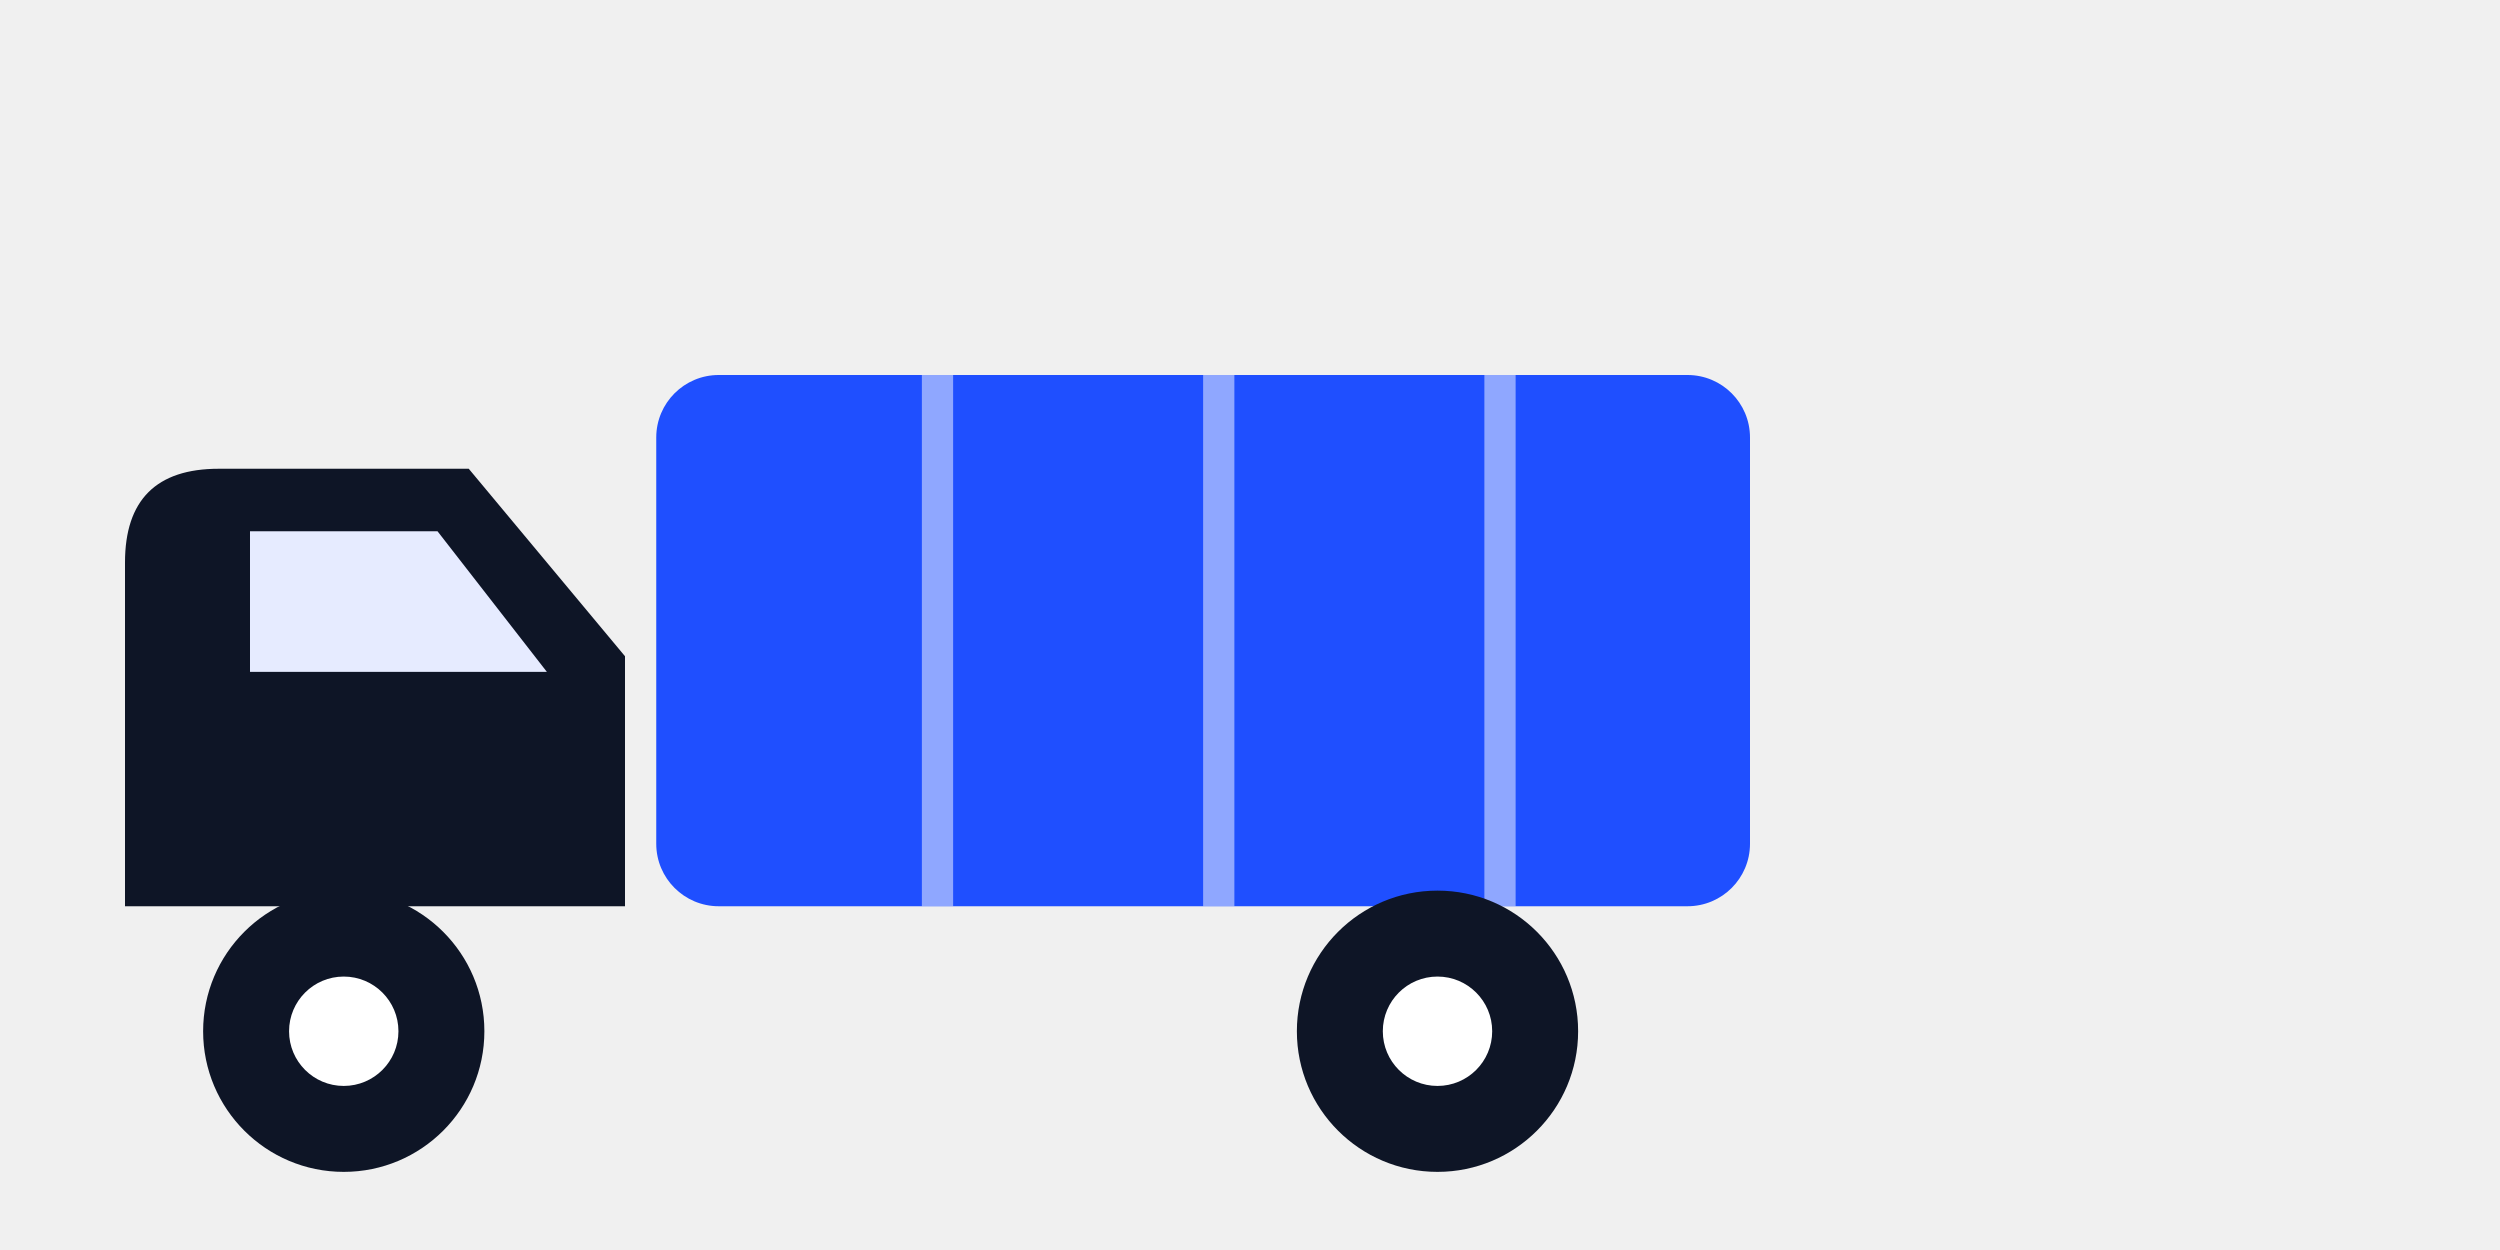
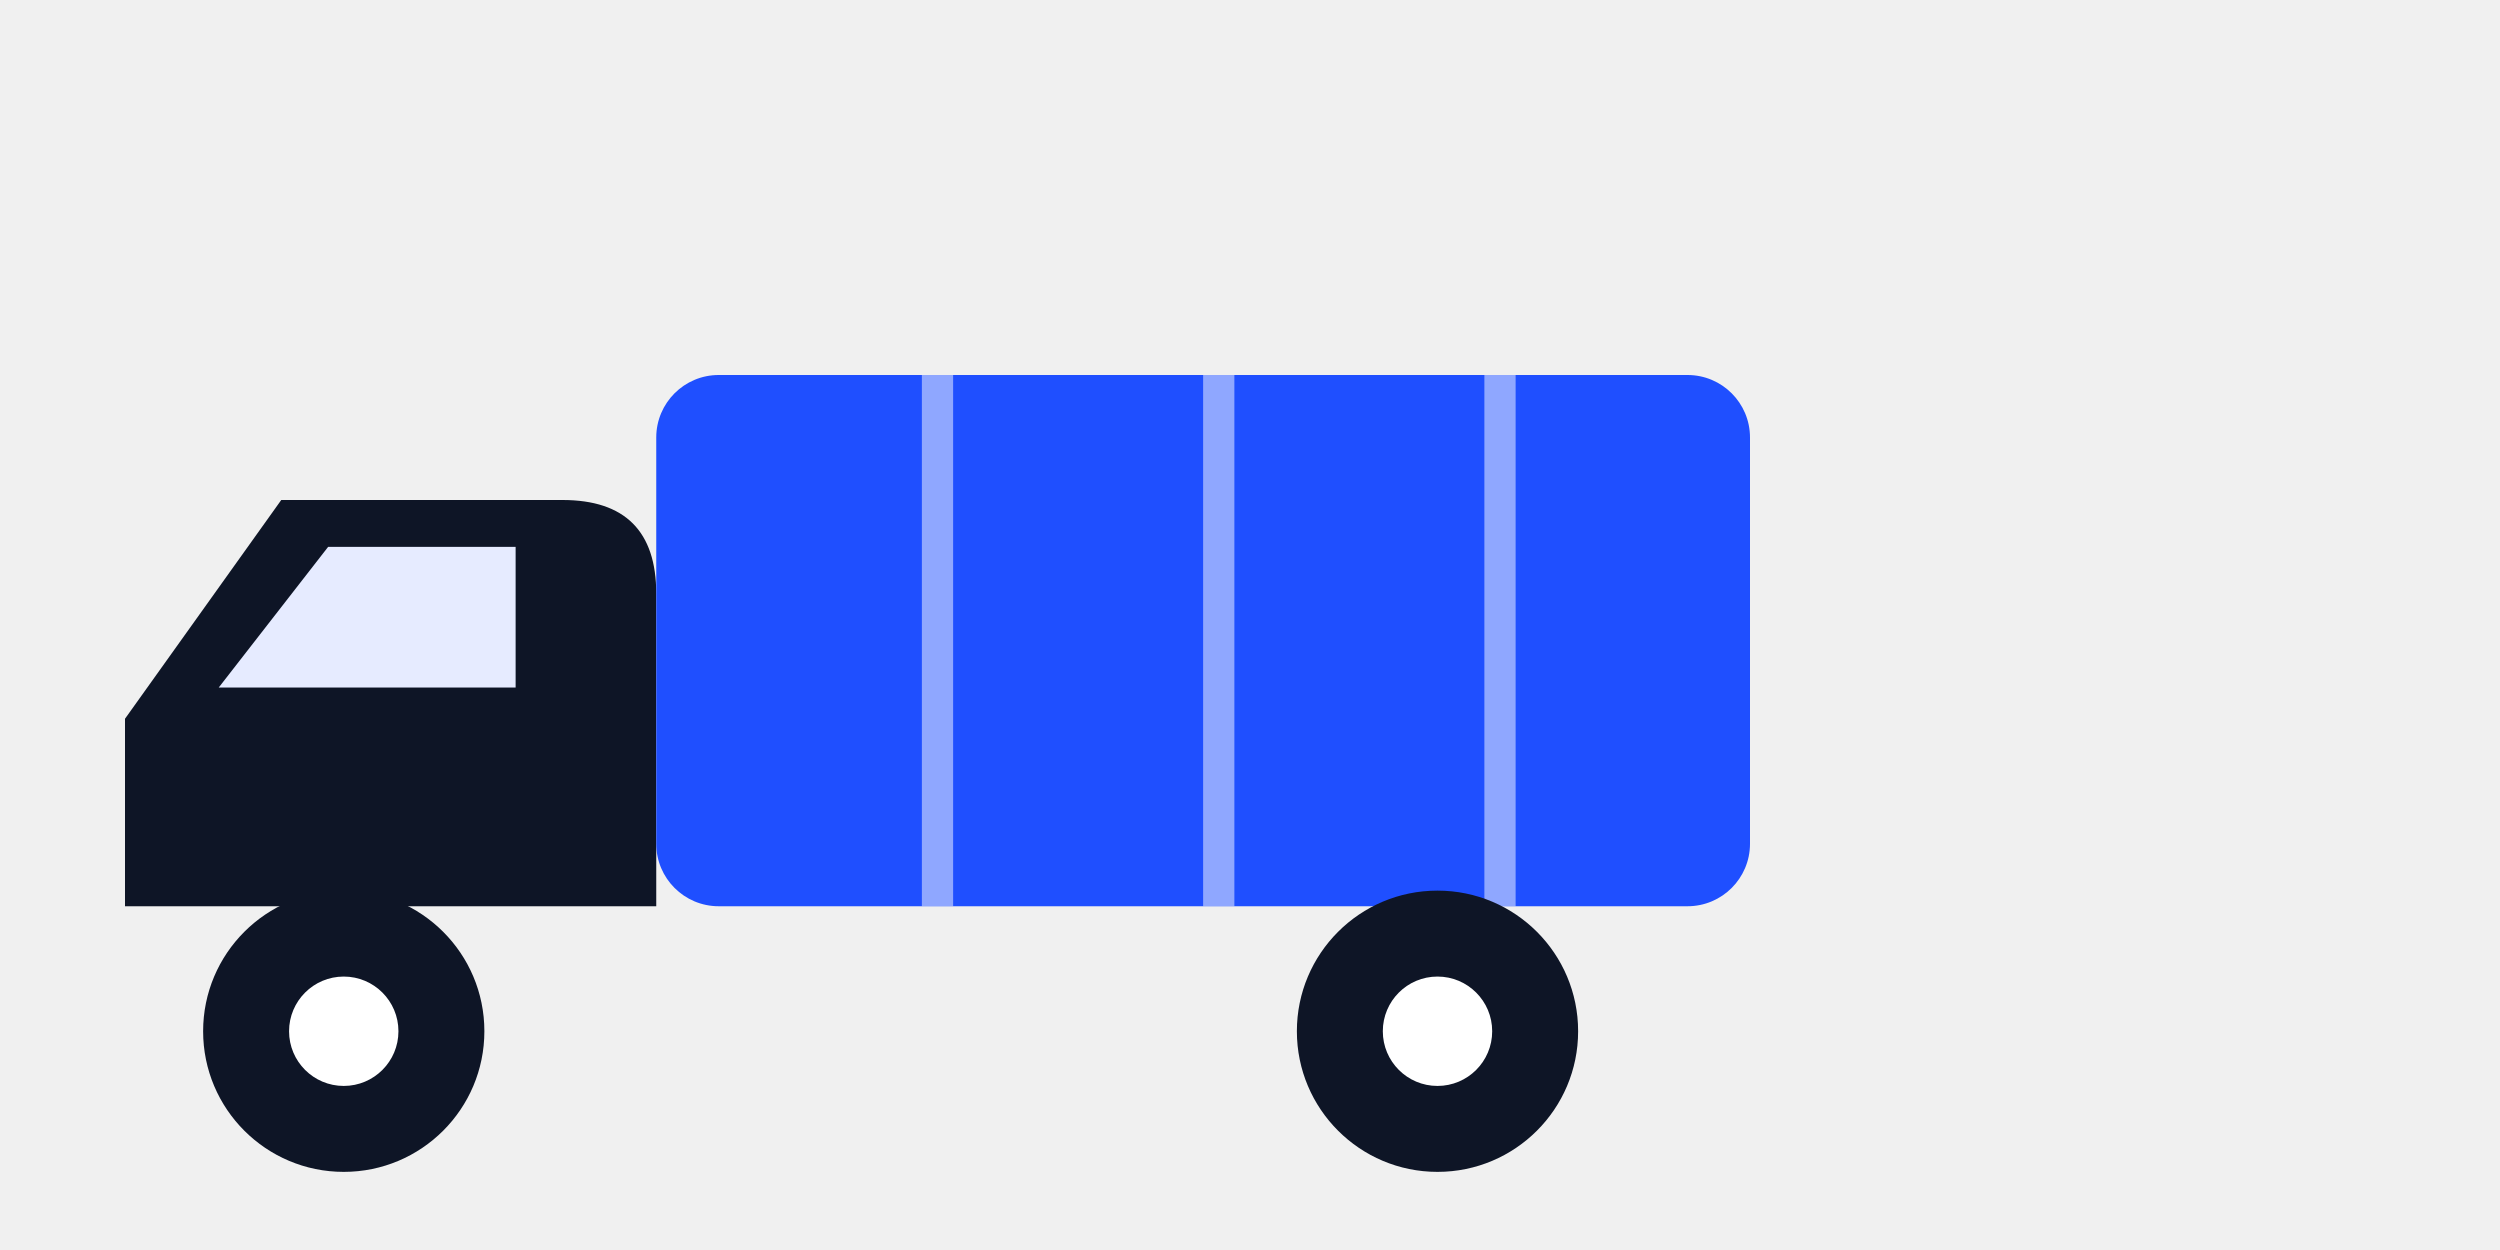
<svg xmlns="http://www.w3.org/2000/svg" viewBox="0 0 160 80" width="160" height="80">
-   <path d="M8 58 V36 q0-6 6-6 h16 l10 12 v16 z" fill="#0E1526" />
-   <path d="M16 34 h12 l7 9 h-19 z" fill="#E6EBFF" />
+   <path d="M8 58 V46 l10-14 h18 q6 0 6 6 v20 z" fill="#0E1526" />
+   <path d="M14 44 l7-9 h12 v9 z" fill="#E6EBFF" />
  <rect x="42" y="24" width="70" height="34" rx="4" fill="#1F4FFF" />
  <path d="M60 24 v34 M78 24 v34 M96 24 v34" stroke="#FFFFFF" stroke-width="2" opacity=".5" />
  <circle cx="22" cy="66" r="9" fill="#0E1526" />
  <circle cx="22" cy="66" r="3.5" fill="#FFFFFF" />
  <circle cx="92" cy="66" r="9" fill="#0E1526" />
  <circle cx="92" cy="66" r="3.5" fill="#FFFFFF" />
</svg>
